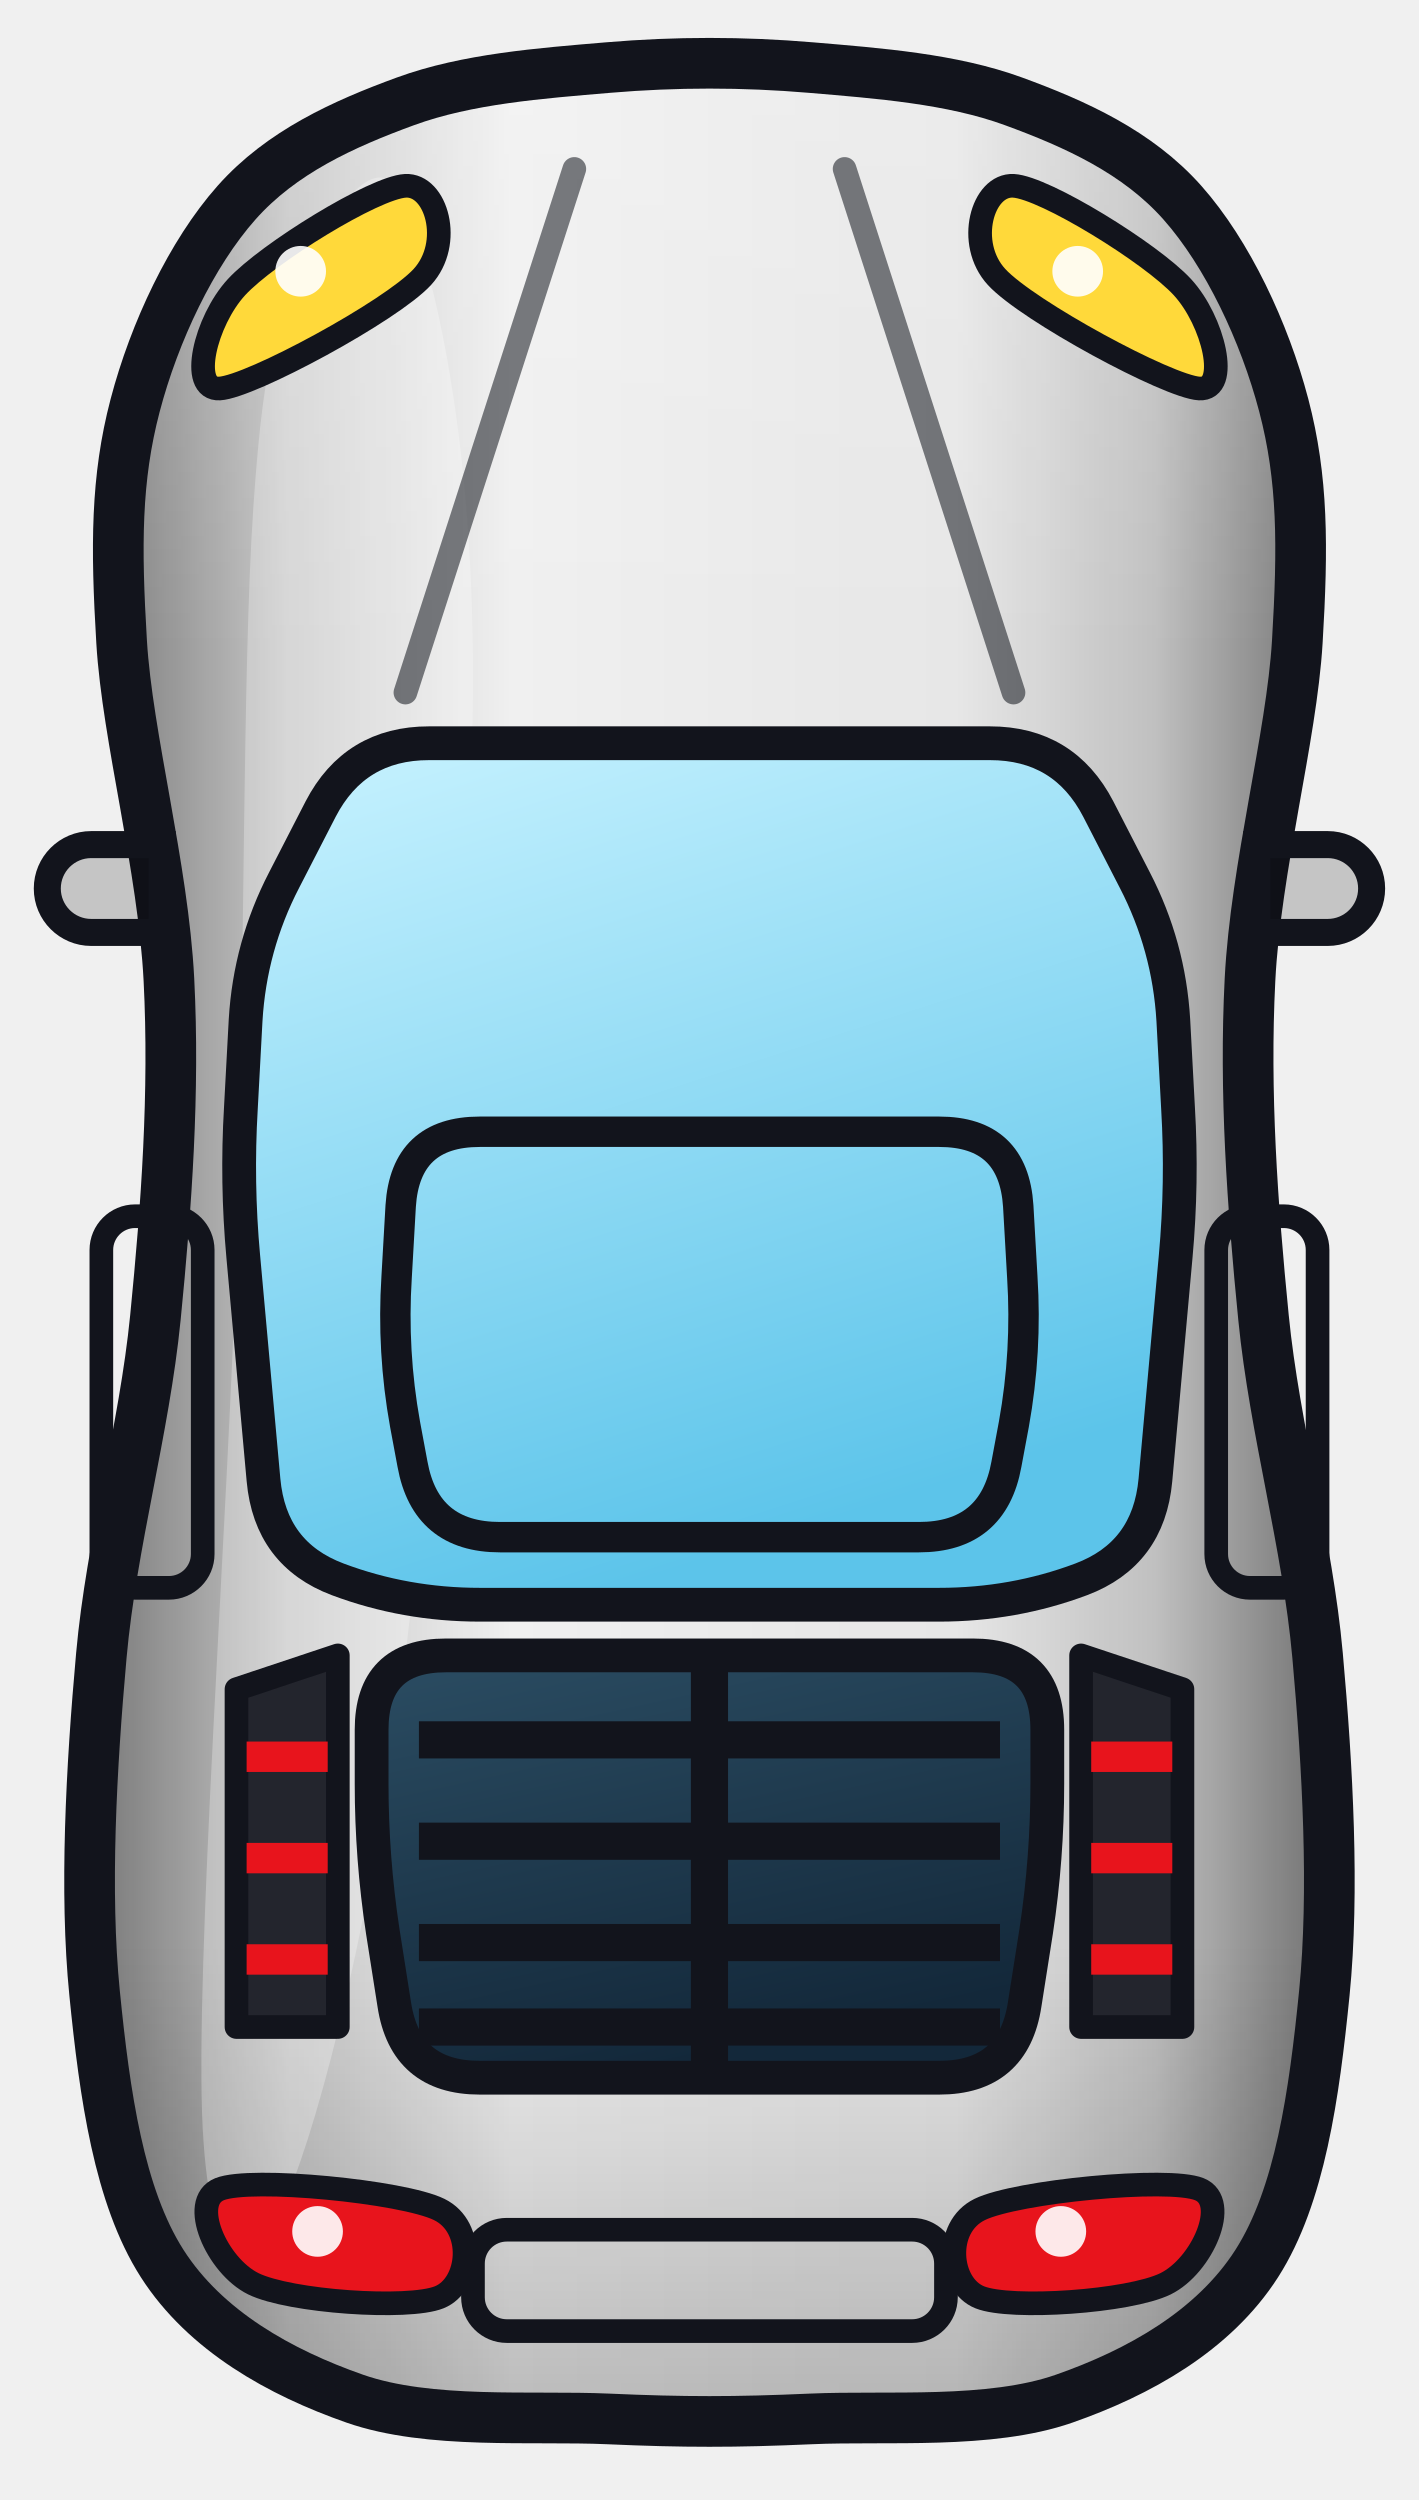
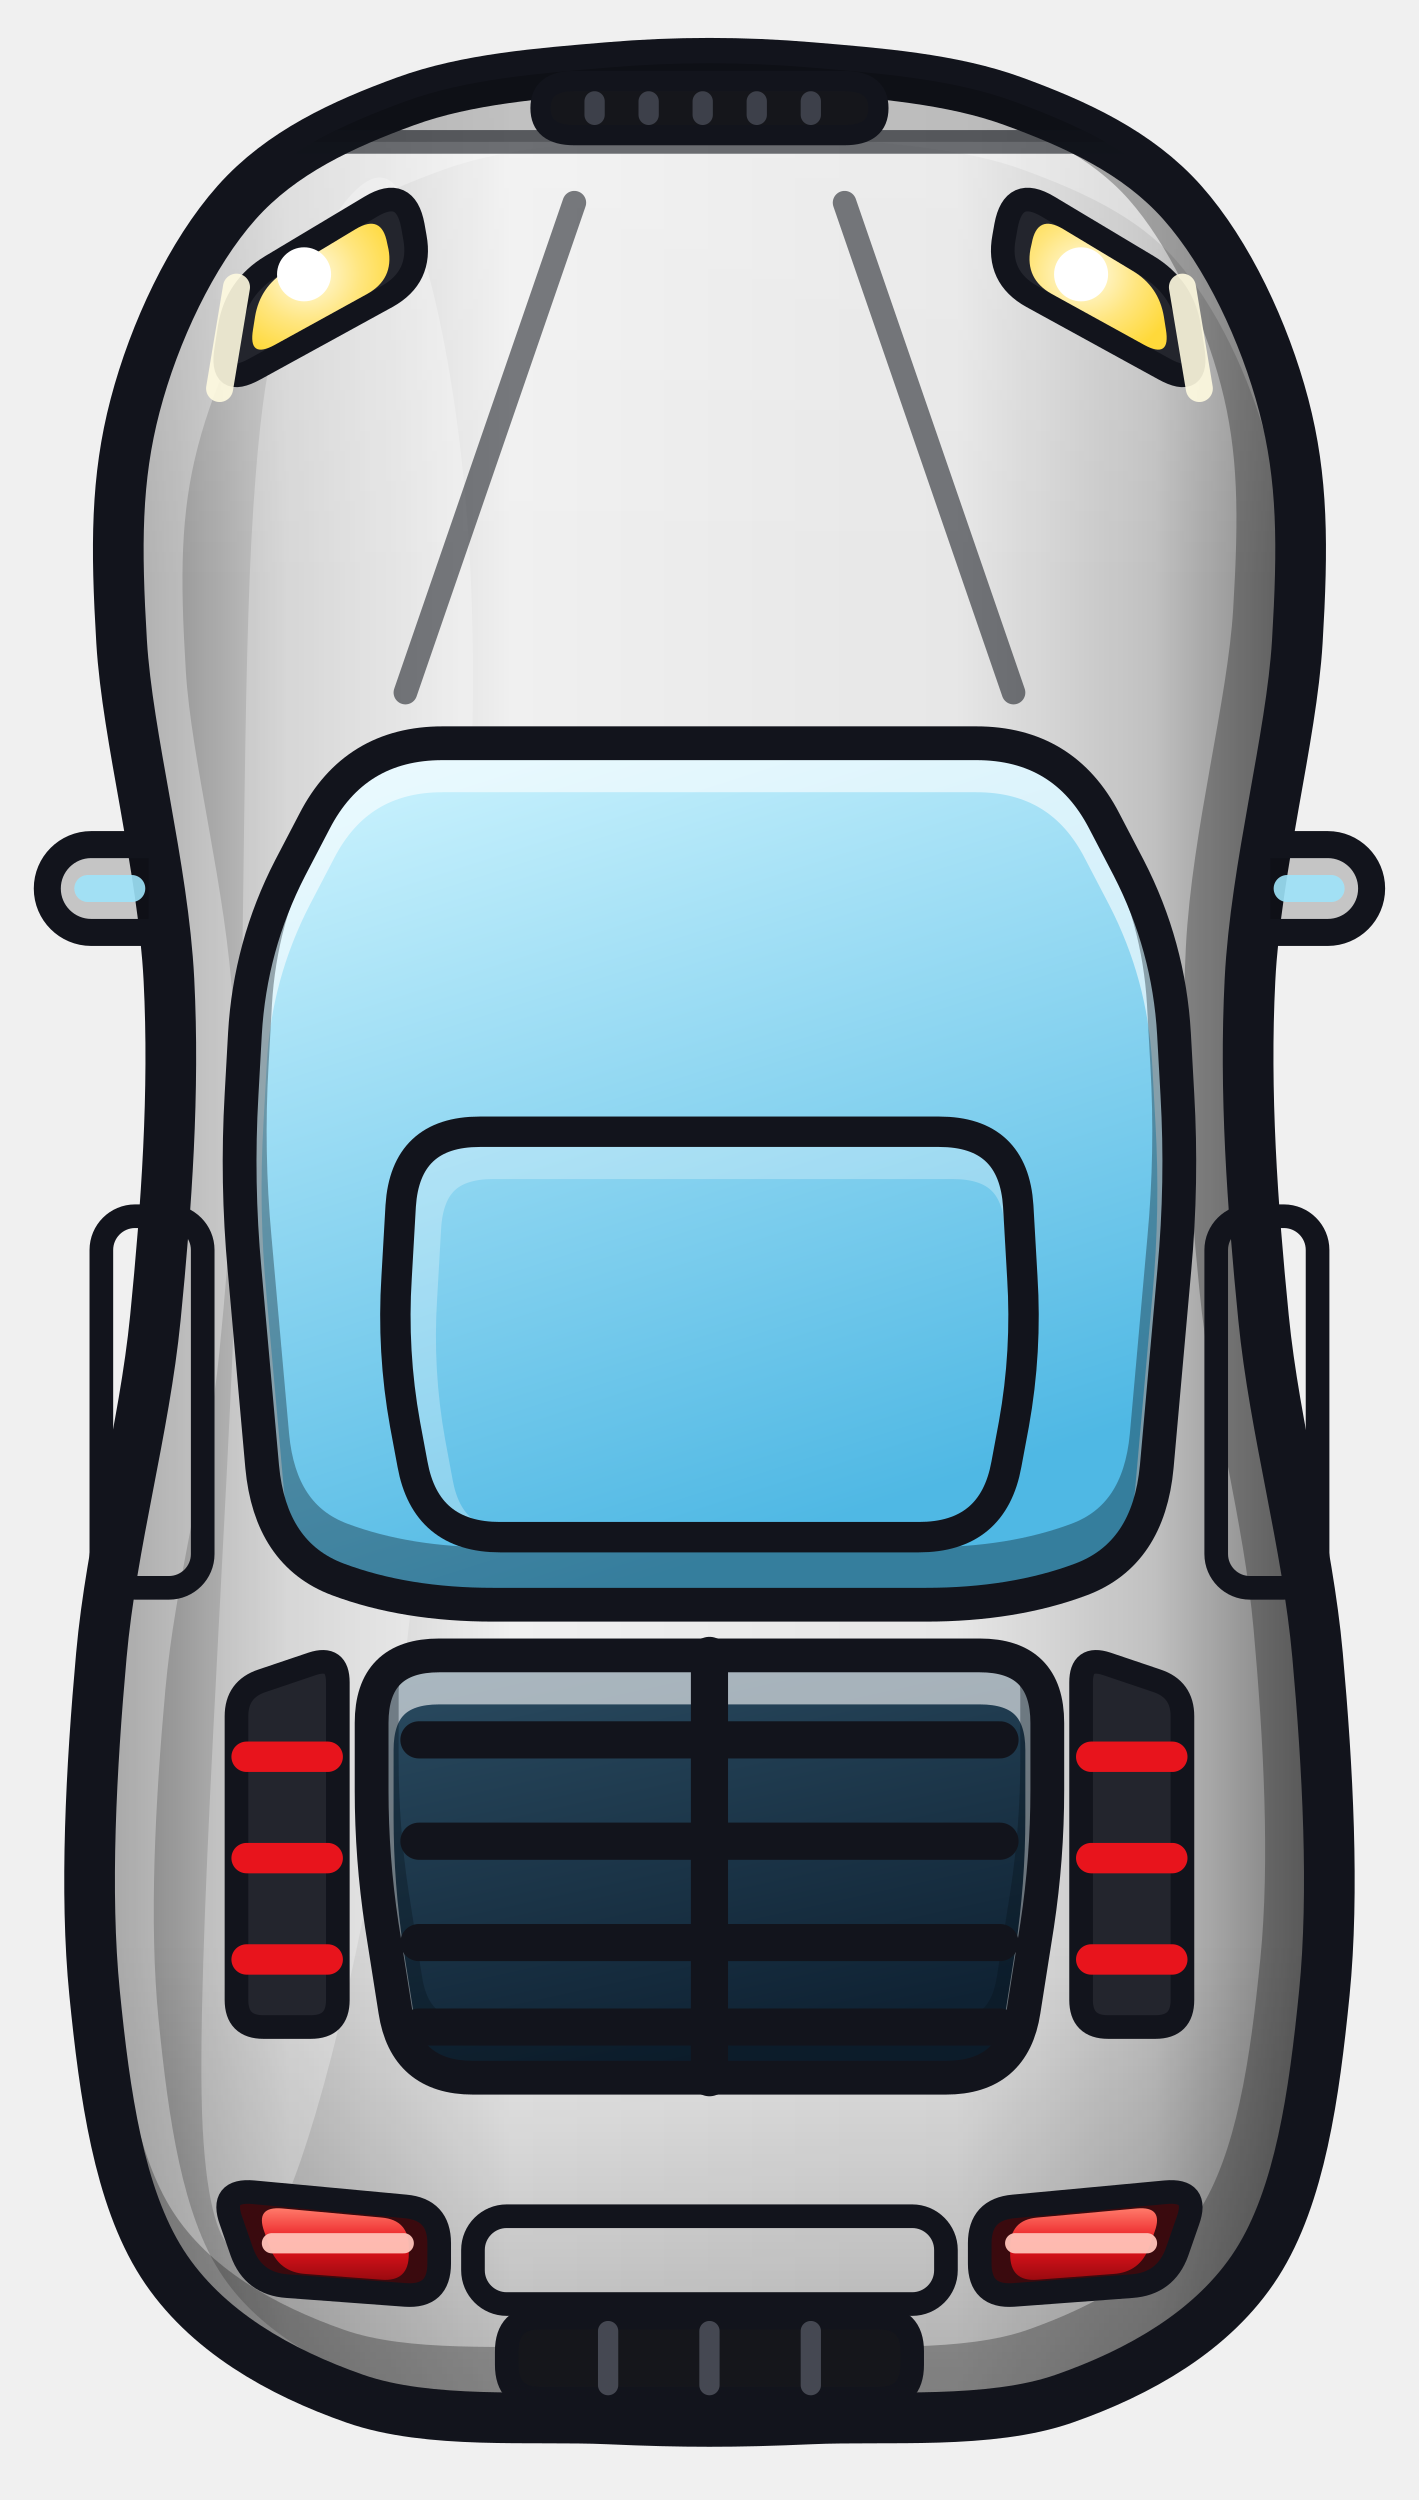
<svg xmlns="http://www.w3.org/2000/svg" width="168" height="296" viewBox="-21 -37 42 74">
  <defs>
-     <clipPath id="c1">
+     <linearGradient id="g1" x1="0" y1="0" x2="1" y2="0">
+       <stop offset="0" stop-color="#000" stop-opacity="0.45" />
+       <stop offset="0.3" stop-color="#000" stop-opacity="0" />
+       <stop offset="0.7" stop-color="#000" stop-opacity="0" />
+       <stop offset="1" stop-color="#000" stop-opacity="0.45" />
+     </linearGradient>
+     <clipPath id="c2">
      <path d="M3,-35 C5,-34.83 7.17,-34.67 9,-34 C10.83,-33.33 12.67,-32.5 14,-31 C15.33,-29.5 16.43,-27.17 17,-25 C17.57,-22.83 17.57,-20.83 17.4,-18 C17.23,-15.17 16.17,-11.33 16,-8 C15.83,-4.67 16.07,-1.33 16.4,2 C16.73,5.33 17.7,8.67 18,12 C18.3,15.33 18.5,19 18.2,22 C17.9,25 17.48,28 16.2,30 C14.92,32 12.7,33.23 10.5,34 C8.3,34.77 5.25,34.5 3,34.6 C0.75,34.7 -0.75,34.7 -3,34.6 C-5.25,34.5 -8.3,34.77 -10.5,34 C-12.7,33.23 -14.92,32 -16.2,30 C-17.48,28 -17.9,25 -18.2,22 C-18.5,19 -18.3,15.33 -18,12 C-17.7,8.67 -16.73,5.33 -16.4,2 C-16.07,-1.33 -15.83,-4.67 -16,-8 C-16.17,-11.33 -17.23,-15.17 -17.4,-18 C-17.57,-20.83 -17.57,-22.83 -17,-25 C-16.43,-27.17 -15.33,-29.5 -14,-31 C-12.67,-32.5 -10.83,-33.33 -9,-34 C-7.17,-34.67 -5,-34.83 -3,-35 C-1,-35.17 1,-35.17 3,-35 Z" />
    </clipPath>
-     <linearGradient id="g2" x1="0" y1="0" x2="1" y2="0">
+     <linearGradient id="g3" x1="0" y1="0" x2="1" y2="0">
      <stop offset="0" stop-color="#000" stop-opacity="0.5" />
      <stop offset="0.16" stop-color="#000" stop-opacity="0.17" />
      <stop offset="0.34" stop-color="#000" stop-opacity="0" />
      <stop offset="0.7" stop-color="#000" stop-opacity="0.04" />
      <stop offset="0.86" stop-color="#000" stop-opacity="0.2" />
      <stop offset="1" stop-color="#000" stop-opacity="0.53" />
    </linearGradient>
-     <linearGradient id="v3" x1="0" y1="0" x2="0" y2="1">
-       <stop offset="0" stop-color="#fff" stop-opacity="0.18" />
-       <stop offset="0.25" stop-color="#fff" stop-opacity="0" />
+     <linearGradient id="g4" x1="0" y1="0" x2="0" y2="1">
+       <stop offset="0" stop-color="#fff" stop-opacity="0.2" />
+       <stop offset="0.22" stop-color="#fff" stop-opacity="0" />
      <stop offset="0.8" stop-color="#000" stop-opacity="0" />
-       <stop offset="1" stop-color="#000" stop-opacity="0.22" />
+       <stop offset="1" stop-color="#000" stop-opacity="0.25" />
    </linearGradient>
-     <linearGradient id="w4" x1="0" y1="0" x2="0.35" y2="1">
-       <stop offset="0" stop-color="#c9f3ff" />
-       <stop offset="1" stop-color="#5cc4ea" />
+     <radialGradient id="g5" cx="0.4" cy="0.4" r="0.7">
+       <stop offset="0" stop-color="#fffbe8" stop-opacity="1" />
+       <stop offset="0.55" stop-color="#ffe680" stop-opacity="1" />
+       <stop offset="1" stop-color="#ffd93a" stop-opacity="1" />
+     </radialGradient>
+     <radialGradient id="g6" cx="0.4" cy="0.4" r="0.7">
+       <stop offset="0" stop-color="#fffbe8" stop-opacity="1" />
+       <stop offset="0.55" stop-color="#ffe680" stop-opacity="1" />
+       <stop offset="1" stop-color="#ffd93a" stop-opacity="1" />
+     </radialGradient>
+     <linearGradient id="g7" x1="0" y1="0" x2="0.35" y2="1">
+       <stop offset="0" stop-color="#d2f6ff" stop-opacity="1" />
+       <stop offset="1" stop-color="#4fb8e4" stop-opacity="1" />
    </linearGradient>
-     <clipPath id="c5">
-       <path d="M8.3,-15 Q10.5,-15 11.51,-13.05 L12.59,-10.95 Q13.6,-9 13.73,-6.8 L13.87,-4.2 Q14,-2 13.8,0.19 L13.2,6.81 Q13,9 11,9.75 L11,9.75 Q9,10.5 6.8,10.5 L-6.8,10.5 Q-9,10.5 -11,9.75 L-11,9.75 Q-13,9 -13.2,6.81 L-13.8,0.19 Q-14,-2 -13.87,-4.2 L-13.73,-6.8 Q-13.6,-9 -12.59,-10.95 L-11.51,-13.05 Q-10.5,-15 -8.3,-15 Z" />
+     <clipPath id="c8">
+       <path d="M7.9,-15 Q10.5,-15 11.69,-12.69 L12.41,-11.31 Q13.6,-9 13.75,-6.4 L13.85,-4.6 Q14,-2 13.76,0.59 L13.24,6.41 Q13,9 11,9.75 L11,9.75 Q9,10.5 6.4,10.5 L-6.4,10.5 Q-9,10.5 -11,9.75 L-11,9.75 Q-13,9 -13.24,6.41 L-13.76,0.59 Q-14,-2 -13.85,-4.6 L-13.75,-6.4 Q-13.6,-9 -12.41,-11.31 L-11.69,-12.69 Q-10.5,-15 -7.9,-15 Z" />
    </clipPath>
-     <linearGradient id="w6" x1="0" y1="0" x2="0.35" y2="1">
-       <stop offset="0" stop-color="#2b4d63" />
-       <stop offset="1" stop-color="#13283a" />
+     <clipPath id="c9">
+       <path d="M6.8,-3.5 Q9,-3.5 9.14,-1.3 L9.26,0.8 Q9.4,3 9.01,5.16 L8.79,6.34 Q8.4,8.5 6.2,8.5 L-6.2,8.5 Q-8.4,8.5 -8.79,6.34 L-9.01,5.16 Q-9.4,3 -9.26,0.8 L-9.14,-1.3 Q-9,-3.5 -6.8,-3.5 Z" />
+     </clipPath>
+     <linearGradient id="g10" x1="0" y1="0" x2="0.35" y2="1">
+       <stop offset="0" stop-color="#2b4d63" stop-opacity="1" />
+       <stop offset="1" stop-color="#0f2233" stop-opacity="1" />
    </linearGradient>
-     <clipPath id="c7">
-       <path d="M7.8,12 Q10,12 10,14.2 L10,15.8 Q10,18 9.67,20.17 L9.33,22.33 Q9,24.5 6.8,24.5 L-6.8,24.5 Q-9,24.5 -9.33,22.33 L-9.67,20.17 Q-10,18 -10,15.8 L-10,14.2 Q-10,12 -7.8,12 Z" />
+     <clipPath id="c11">
+       <path d="M8,12 Q10,12 10,14 L10,16 Q10,18 9.7,19.98 L9.3,22.52 Q9,24.5 7,24.5 L-7,24.5 Q-9,24.5 -9.3,22.52 L-9.7,19.98 Q-10,18 -10,16 L-10,14 Q-10,12 -8,12 Z" />
    </clipPath>
+     <linearGradient id="g12" x1="0" y1="0" x2="0" y2="1">
+       <stop offset="0" stop-color="#ff7a6a" stop-opacity="1" />
+       <stop offset="0.5" stop-color="#e8141c" stop-opacity="1" />
+       <stop offset="1" stop-color="#9a0a10" stop-opacity="1" />
+     </linearGradient>
+     <linearGradient id="g13" x1="0" y1="0" x2="0" y2="1">
+       <stop offset="0" stop-color="#ff7a6a" stop-opacity="1" />
+       <stop offset="0.5" stop-color="#e8141c" stop-opacity="1" />
+       <stop offset="1" stop-color="#9a0a10" stop-opacity="1" />
+     </linearGradient>
  </defs>
-   <g clip-path="url(#c1)">
-     <path d="M3,-35 C5,-34.83 7.17,-34.67 9,-34 C10.83,-33.33 12.67,-32.5 14,-31 C15.33,-29.5 16.43,-27.17 17,-25 C17.57,-22.83 17.57,-20.83 17.4,-18 C17.23,-15.17 16.17,-11.33 16,-8 C15.83,-4.67 16.07,-1.33 16.4,2 C16.73,5.33 17.7,8.67 18,12 C18.3,15.33 18.5,19 18.2,22 C17.9,25 17.48,28 16.2,30 C14.92,32 12.7,33.23 10.5,34 C8.3,34.77 5.25,34.5 3,34.6 C0.75,34.7 -0.75,34.7 -3,34.6 C-5.25,34.5 -8.3,34.77 -10.5,34 C-12.7,33.23 -14.92,32 -16.2,30 C-17.48,28 -17.9,25 -18.2,22 C-18.5,19 -18.3,15.33 -18,12 C-17.7,8.67 -16.73,5.33 -16.4,2 C-16.07,-1.33 -15.83,-4.67 -16,-8 C-16.17,-11.33 -17.23,-15.17 -17.4,-18 C-17.57,-20.83 -17.57,-22.83 -17,-25 C-16.43,-27.17 -15.33,-29.5 -14,-31 C-12.67,-32.5 -10.83,-33.33 -9,-34 C-7.17,-34.67 -5,-34.83 -3,-35 C-1,-35.17 1,-35.17 3,-35 Z" fill="url(#g2)" />
-     <path d="M3,-35 C5,-34.83 7.17,-34.67 9,-34 C10.83,-33.33 12.67,-32.5 14,-31 C15.33,-29.5 16.43,-27.17 17,-25 C17.57,-22.83 17.57,-20.83 17.4,-18 C17.23,-15.17 16.17,-11.33 16,-8 C15.83,-4.67 16.07,-1.33 16.4,2 C16.73,5.33 17.7,8.67 18,12 C18.3,15.33 18.5,19 18.2,22 C17.9,25 17.48,28 16.2,30 C14.92,32 12.7,33.23 10.5,34 C8.3,34.77 5.25,34.5 3,34.6 C0.75,34.7 -0.75,34.7 -3,34.6 C-5.25,34.5 -8.3,34.77 -10.5,34 C-12.7,33.23 -14.92,32 -16.2,30 C-17.48,28 -17.9,25 -18.2,22 C-18.5,19 -18.3,15.33 -18,12 C-17.7,8.67 -16.73,5.33 -16.4,2 C-16.07,-1.33 -15.83,-4.67 -16,-8 C-16.17,-11.33 -17.23,-15.17 -17.4,-18 C-17.57,-20.83 -17.57,-22.83 -17,-25 C-16.43,-27.17 -15.33,-29.5 -14,-31 C-12.67,-32.5 -10.83,-33.33 -9,-34 C-7.17,-34.67 -5,-34.83 -3,-35 C-1,-35.17 1,-35.17 3,-35 Z" fill="url(#v3)" />
+   <g clip-path="url(#c2)">
+     <path d="M3,-35 C5,-34.83 7.17,-34.67 9,-34 C10.83,-33.33 12.67,-32.5 14,-31 C15.33,-29.5 16.43,-27.17 17,-25 C17.57,-22.83 17.57,-20.83 17.4,-18 C17.23,-15.17 16.17,-11.33 16,-8 C15.83,-4.67 16.07,-1.33 16.4,2 C16.73,5.33 17.7,8.67 18,12 C18.3,15.33 18.5,19 18.2,22 C17.9,25 17.48,28 16.2,30 C14.92,32 12.7,33.23 10.5,34 C8.3,34.77 5.25,34.5 3,34.6 C0.75,34.7 -0.75,34.7 -3,34.6 C-5.25,34.5 -8.3,34.77 -10.5,34 C-12.7,33.23 -14.92,32 -16.2,30 C-17.48,28 -17.9,25 -18.2,22 C-18.5,19 -18.3,15.33 -18,12 C-17.7,8.67 -16.73,5.33 -16.4,2 C-16.07,-1.33 -15.83,-4.67 -16,-8 C-16.17,-11.33 -17.23,-15.17 -17.4,-18 C-17.57,-20.83 -17.57,-22.83 -17,-25 C-16.43,-27.17 -15.33,-29.5 -14,-31 C-12.67,-32.5 -10.83,-33.33 -9,-34 C-7.17,-34.67 -5,-34.83 -3,-35 C-1,-35.17 1,-35.17 3,-35 Z" fill="url(#g3)" />
+     <path d="M3,-35 C5,-34.83 7.17,-34.67 9,-34 C10.83,-33.33 12.67,-32.5 14,-31 C15.33,-29.5 16.43,-27.17 17,-25 C17.57,-22.83 17.57,-20.83 17.4,-18 C17.23,-15.17 16.17,-11.33 16,-8 C15.83,-4.67 16.07,-1.33 16.4,2 C16.73,5.33 17.7,8.67 18,12 C18.3,15.33 18.5,19 18.2,22 C17.9,25 17.48,28 16.2,30 C14.92,32 12.7,33.23 10.5,34 C8.3,34.77 5.25,34.5 3,34.6 C0.75,34.7 -0.75,34.7 -3,34.6 C-5.25,34.5 -8.3,34.77 -10.5,34 C-12.7,33.23 -14.92,32 -16.2,30 C-17.48,28 -17.9,25 -18.2,22 C-18.5,19 -18.3,15.33 -18,12 C-17.7,8.67 -16.73,5.33 -16.4,2 C-16.07,-1.33 -15.83,-4.67 -16,-8 C-16.17,-11.33 -17.23,-15.17 -17.4,-18 C-17.57,-20.83 -17.57,-22.83 -17,-25 C-16.43,-27.17 -15.33,-29.5 -14,-31 C-12.67,-32.5 -10.83,-33.33 -9,-34 C-7.17,-34.67 -5,-34.83 -3,-35 C-1,-35.17 1,-35.17 3,-35 Z" fill="url(#g4)" />
+     <path d="M3,-35 C5,-34.83 7.17,-34.67 9,-34 C10.83,-33.33 12.67,-32.5 14,-31 C15.33,-29.5 16.43,-27.17 17,-25 C17.57,-22.83 17.57,-20.83 17.4,-18 C17.23,-15.17 16.17,-11.33 16,-8 C15.83,-4.67 16.07,-1.33 16.4,2 C16.73,5.33 17.7,8.67 18,12 C18.3,15.33 18.5,19 18.2,22 C17.9,25 17.48,28 16.2,30 C14.92,32 12.7,33.23 10.5,34 C8.3,34.77 5.25,34.5 3,34.6 C0.75,34.7 -0.75,34.7 -3,34.6 C-5.25,34.5 -8.3,34.77 -10.5,34 C-12.7,33.23 -14.92,32 -16.2,30 C-17.48,28 -17.9,25 -18.2,22 C-18.5,19 -18.3,15.33 -18,12 C-17.7,8.67 -16.73,5.33 -16.4,2 C-16.07,-1.33 -15.83,-4.67 -16,-8 C-16.17,-11.33 -17.23,-15.17 -17.4,-18 C-17.57,-20.83 -17.57,-22.83 -17,-25 C-16.43,-27.17 -15.33,-29.5 -14,-31 C-12.67,-32.5 -10.83,-33.33 -9,-34 C-7.17,-34.67 -5,-34.83 -3,-35 C-1,-35.17 1,-35.17 3,-35 Z" fill="none" stroke="#fff" stroke-opacity="0.32" stroke-width="2.4" transform="translate(0.7,0.9)" />
+     <path d="M3,-35 C5,-34.83 7.17,-34.67 9,-34 C10.83,-33.33 12.67,-32.5 14,-31 C15.33,-29.5 16.43,-27.17 17,-25 C17.57,-22.83 17.57,-20.83 17.4,-18 C17.23,-15.17 16.17,-11.33 16,-8 C15.83,-4.67 16.07,-1.33 16.4,2 C16.73,5.33 17.7,8.67 18,12 C18.3,15.33 18.5,19 18.2,22 C17.9,25 17.48,28 16.2,30 C14.92,32 12.7,33.23 10.5,34 C8.3,34.77 5.25,34.5 3,34.6 C0.75,34.7 -0.75,34.7 -3,34.6 C-5.25,34.5 -8.3,34.77 -10.5,34 C-12.7,33.23 -14.92,32 -16.2,30 C-17.48,28 -17.9,25 -18.2,22 C-18.5,19 -18.3,15.33 -18,12 C-17.7,8.67 -16.73,5.33 -16.4,2 C-16.07,-1.33 -15.83,-4.67 -16,-8 C-16.17,-11.33 -17.23,-15.17 -17.4,-18 C-17.57,-20.83 -17.57,-22.83 -17,-25 C-16.43,-27.17 -15.33,-29.5 -14,-31 C-12.67,-32.5 -10.83,-33.33 -9,-34 C-7.17,-34.67 -5,-34.83 -3,-35 C-1,-35.17 1,-35.17 3,-35 Z" fill="none" stroke="#000" stroke-opacity="0.28" stroke-width="2.4" transform="translate(-0.7,-0.9)" />
  </g>
-   <path d="M3,-35 C5,-34.83 7.17,-34.67 9,-34 C10.83,-33.33 12.67,-32.5 14,-31 C15.33,-29.5 16.43,-27.17 17,-25 C17.57,-22.83 17.57,-20.83 17.4,-18 C17.23,-15.17 16.17,-11.33 16,-8 C15.83,-4.67 16.07,-1.33 16.4,2 C16.73,5.33 17.7,8.67 18,12 C18.3,15.33 18.5,19 18.2,22 C17.9,25 17.48,28 16.2,30 C14.92,32 12.7,33.23 10.5,34 C8.3,34.77 5.25,34.5 3,34.6 C0.75,34.7 -0.75,34.7 -3,34.6 C-5.25,34.5 -8.3,34.77 -10.5,34 C-12.7,33.23 -14.92,32 -16.2,30 C-17.48,28 -17.9,25 -18.2,22 C-18.5,19 -18.3,15.33 -18,12 C-17.7,8.67 -16.73,5.33 -16.4,2 C-16.07,-1.33 -15.83,-4.67 -16,-8 C-16.17,-11.33 -17.23,-15.17 -17.4,-18 C-17.57,-20.83 -17.57,-22.83 -17,-25 C-16.43,-27.17 -15.33,-29.5 -14,-31 C-12.67,-32.5 -10.83,-33.33 -9,-34 C-7.17,-34.67 -5,-34.83 -3,-35 C-1,-35.17 1,-35.17 3,-35 Z" fill="none" stroke="#12141c" stroke-width="1.5" stroke-linejoin="round" />
-   <g clip-path="url(#c1)">
+   <path d="M3,-35 C5,-34.83 7.17,-34.67 9,-34 C10.83,-33.33 12.67,-32.5 14,-31 C15.33,-29.5 16.43,-27.17 17,-25 C17.57,-22.83 17.57,-20.83 17.4,-18 C17.23,-15.17 16.17,-11.33 16,-8 C15.83,-4.67 16.07,-1.33 16.4,2 C16.73,5.33 17.7,8.67 18,12 C18.3,15.33 18.5,19 18.2,22 C17.9,25 17.48,28 16.2,30 C14.92,32 12.7,33.23 10.5,34 C8.3,34.77 5.25,34.5 3,34.6 C0.75,34.7 -0.75,34.7 -3,34.6 C-5.25,34.5 -8.3,34.77 -10.5,34 C-12.7,33.23 -14.92,32 -16.2,30 C-17.48,28 -17.9,25 -18.2,22 C-18.5,19 -18.3,15.33 -18,12 C-17.7,8.67 -16.73,5.33 -16.4,2 C-16.07,-1.33 -15.83,-4.67 -16,-8 C-16.17,-11.33 -17.23,-15.17 -17.4,-18 C-17.57,-20.83 -17.57,-22.83 -17,-25 C-16.43,-27.17 -15.33,-29.5 -14,-31 C-12.67,-32.5 -10.83,-33.33 -9,-34 C-7.17,-34.67 -5,-34.83 -3,-35 C-1,-35.17 1,-35.17 3,-35 Z" fill="none" stroke="#12141c" stroke-width="1.5" stroke-linejoin="round" stroke-linecap="round" />
+   <g clip-path="url(#c2)">
+     <rect x="-30" y="-36" width="60" height="3.2" fill="#000" fill-opacity="0.22" />
+     <path d="M-30,-32.8 L30,-32.8" stroke="#12141c" stroke-opacity="0.6" stroke-width="0.7" stroke-linecap="round" />
+   </g>
+   <path d="M-5,-33.8 Q-5,-34.6 -4,-34.6 L4,-34.6 Q5,-34.6 5,-33.8 L5,-33.8 Q5,-33 4,-33 L-4,-33 Q-5,-33 -5,-33.8 Z" fill="#15161b" stroke="#12141c" stroke-width="0.6" stroke-linejoin="round" stroke-linecap="round" />
+   <path d="M-3.4,-34 L-3.4,-33.6" stroke="#3d404a" stroke-opacity="1" stroke-width="0.6" stroke-linecap="round" />
+   <path d="M-1.8,-34 L-1.8,-33.6" stroke="#3d404a" stroke-opacity="1" stroke-width="0.6" stroke-linecap="round" />
+   <path d="M-0.2,-34 L-0.2,-33.6" stroke="#3d404a" stroke-opacity="1" stroke-width="0.6" stroke-linecap="round" />
+   <path d="M1.4,-34 L1.4,-33.6" stroke="#3d404a" stroke-opacity="1" stroke-width="0.6" stroke-linecap="round" />
+   <path d="M3,-34 L3,-33.6" stroke="#3d404a" stroke-opacity="1" stroke-width="0.6" stroke-linecap="round" />
+   <g clip-path="url(#c2)">
    <path d="M-12,-29 C-11.25,-30.5 -9.83,-33 -9,-31 C-8.17,-29 -7,-24.17 -7,-17 C-7,-9.83 -8.08,4.5 -9,12 C-9.92,19.5 -11.5,25.67 -12.5,28 C-13.5,30.33 -14.75,30.67 -15,26 C-15.25,21.33 -14.25,8 -14,0 C-13.75,-8 -13.83,-17.17 -13.5,-22 C-13.17,-26.83 -12.75,-27.5 -12,-29 Z" fill="#fff" fill-opacity="0.28" />
  </g>
-   <path d="M4,-32 L9,-16.5" fill="none" stroke="#12141c" stroke-opacity="0.55" stroke-width="0.7" stroke-linecap="round" />
-   <path d="M-4,-32 L-9,-16.5" fill="none" stroke="#12141c" stroke-opacity="0.55" stroke-width="0.7" stroke-linecap="round" />
-   <path d="M9,-31.5 C9.92,-31.45 13.08,-29.5 14,-28.5 C14.92,-27.5 15.42,-25.45 14.5,-25.5 C13.58,-25.55 9.42,-27.8 8.5,-28.8 C7.58,-29.8 8.08,-31.55 9,-31.5 Z" fill="#ffd93a" stroke="#12141c" stroke-width="0.7" stroke-linejoin="round" />
-   <circle cx="10.9" cy="-28.97" r="0.75" fill="#fff" fill-opacity="0.9" />
-   <path d="M-9,-31.5 C-9.92,-31.45 -13.08,-29.5 -14,-28.5 C-14.92,-27.5 -15.42,-25.45 -14.5,-25.5 C-13.58,-25.55 -9.42,-27.8 -8.5,-28.8 C-7.58,-29.8 -8.08,-31.55 -9,-31.5 Z" fill="#ffd93a" stroke="#12141c" stroke-width="0.7" stroke-linejoin="round" />
-   <circle cx="-12.1" cy="-28.97" r="0.75" fill="#fff" fill-opacity="0.9" />
+   <path d="M4,-31 L9,-16.5" fill="none" stroke="#12141c" stroke-width="0.7" stroke-linejoin="round" stroke-linecap="round" stroke-opacity="0.55" />
+   <path d="M-4,-31 L-9,-16.5" fill="none" stroke="#12141c" stroke-width="0.7" stroke-linejoin="round" stroke-linecap="round" stroke-opacity="0.55" />
+   <path d="M8.78,-30.32 Q9,-31.5 10.03,-30.88 L12.97,-29.12 Q14,-28.5 14.2,-27.32 L14.3,-26.68 Q14.5,-25.5 13.45,-26.08 L9.55,-28.22 Q8.5,-28.8 8.72,-29.98 Z" fill="#23252d" stroke="#12141c" stroke-width="0.7" stroke-linejoin="round" stroke-linecap="round" />
+   <path d="M9.54,-29.8 Q9.7,-30.68 10.47,-30.22 L12.53,-28.98 Q13.3,-28.52 13.45,-27.63 L13.51,-27.25 Q13.66,-26.36 12.87,-26.79 L10.13,-28.3 Q9.34,-28.74 9.5,-29.62 Z" fill="url(#g5)" />
+   <circle cx="11" cy="-28.88" r="0.8" fill="#fff" />
+   <path d="M14,-28.5 L14.5,-25.5" stroke="#fffbe0" stroke-opacity="0.9" stroke-width="0.8" stroke-linecap="round" />
+   <path d="M-8.78,-30.32 Q-9,-31.5 -10.03,-30.88 L-12.97,-29.12 Q-14,-28.5 -14.2,-27.32 L-14.3,-26.68 Q-14.5,-25.5 -13.45,-26.08 L-9.55,-28.22 Q-8.5,-28.8 -8.72,-29.98 Z" fill="#23252d" stroke="#12141c" stroke-width="0.7" stroke-linejoin="round" stroke-linecap="round" />
+   <path d="M-9.54,-29.8 Q-9.7,-30.68 -10.47,-30.22 L-12.53,-28.98 Q-13.3,-28.52 -13.45,-27.63 L-13.51,-27.25 Q-13.66,-26.36 -12.87,-26.79 L-10.13,-28.3 Q-9.34,-28.74 -9.5,-29.62 Z" fill="url(#g6)" />
+   <circle cx="-12" cy="-28.88" r="0.8" fill="#fff" />
+   <path d="M-14,-28.5 L-14.5,-25.5" stroke="#fffbe0" stroke-opacity="0.9" stroke-width="0.8" stroke-linecap="round" />
  <path d="M16.2,-12 h2.1 a1.3,1.3 0 0 1 0,2.6 h-2.1 Z" fill="#000" fill-opacity="0.18" />
-   <path d="M16.2,-12 h2.1 a1.3,1.3 0 0 1 0,2.6 h-2.1 Z" fill="none" stroke="#12141c" stroke-width="0.8" />
+   <path d="M16.2,-12 h2.1 a1.3,1.3 0 0 1 0,2.6 h-2.1 Z" fill="none" stroke="#12141c" stroke-width="0.8" stroke-linejoin="round" stroke-linecap="round" />
+   <path d="M17.1,-10.7 L18.4,-10.7" stroke="#9fe3fa" stroke-opacity="0.9" stroke-width="0.8" stroke-linecap="round" />
  <path d="M-16.2,-12 h-2.1 a1.3,1.3 0 0 0 0,2.6 h2.1 Z" fill="#000" fill-opacity="0.18" />
-   <path d="M-16.2,-12 h-2.1 a1.3,1.3 0 0 0 0,2.6 h2.1 Z" fill="none" stroke="#12141c" stroke-width="0.8" />
-   <path d="M8.3,-15 Q10.5,-15 11.51,-13.05 L12.59,-10.95 Q13.6,-9 13.73,-6.8 L13.87,-4.2 Q14,-2 13.8,0.19 L13.2,6.81 Q13,9 11,9.75 L11,9.75 Q9,10.5 6.8,10.5 L-6.8,10.5 Q-9,10.5 -11,9.75 L-11,9.75 Q-13,9 -13.2,6.81 L-13.8,0.19 Q-14,-2 -13.87,-4.2 L-13.73,-6.8 Q-13.6,-9 -12.59,-10.95 L-11.51,-13.05 Q-10.5,-15 -8.3,-15 Z" fill="url(#w4)" />
-   <g clip-path="url(#c5)" fill="#fff">
-     <path d="M-40,40 L-30,40 L10,-60 L0,-60 Z" fill-opacity="0.55" transform="translate(-3,0)" />
-     <path d="M-40,40 L-37,40 L3,-60 L0,-60 Z" fill-opacity="0.5" transform="translate(2,0)" />
+   <path d="M-16.2,-12 h-2.1 a1.3,1.3 0 0 0 0,2.6 h2.1 Z" fill="none" stroke="#12141c" stroke-width="0.8" stroke-linejoin="round" stroke-linecap="round" />
+   <path d="M-17.1,-10.7 L-18.4,-10.7" stroke="#9fe3fa" stroke-opacity="0.9" stroke-width="0.8" stroke-linecap="round" />
+   <path d="M7.9,-15 Q10.5,-15 11.69,-12.69 L12.41,-11.31 Q13.6,-9 13.75,-6.4 L13.85,-4.6 Q14,-2 13.76,0.59 L13.24,6.41 Q13,9 11,9.75 L11,9.75 Q9,10.5 6.4,10.5 L-6.4,10.5 Q-9,10.5 -11,9.75 L-11,9.75 Q-13,9 -13.24,6.41 L-13.76,0.59 Q-14,-2 -13.85,-4.6 L-13.75,-6.4 Q-13.6,-9 -12.41,-11.31 L-11.69,-12.69 Q-10.5,-15 -7.9,-15 Z" fill="url(#g7)" />
+   <g clip-path="url(#c8)">
+     <path d="M-40,40 L-30,40 L10,-60 L0,-60 Z" fill="#fff" fill-opacity="0.5" transform="translate(-3,0)" />
+     <path d="M-40,40 L-37.5,40 L2.5,-60 L0,-60 Z" fill="#fff" fill-opacity="0.45" transform="translate(2,0)" />
+     <path d="M7.9,-15 Q10.5,-15 11.69,-12.69 L12.41,-11.31 Q13.6,-9 13.75,-6.4 L13.85,-4.6 Q14,-2 13.76,0.59 L13.24,6.41 Q13,9 11,9.75 L11,9.75 Q9,10.5 6.4,10.5 L-6.4,10.5 Q-9,10.5 -11,9.75 L-11,9.75 Q-13,9 -13.24,6.41 L-13.76,0.59 Q-14,-2 -13.85,-4.6 L-13.75,-6.4 Q-13.6,-9 -12.41,-11.31 L-11.69,-12.69 Q-10.5,-15 -7.9,-15 Z" fill="none" stroke="#fff" stroke-opacity="0.6" stroke-width="1.3" transform="translate(0,0.8)" />
+     <path d="M7.9,-15 Q10.5,-15 11.69,-12.69 L12.41,-11.31 Q13.6,-9 13.75,-6.4 L13.85,-4.6 Q14,-2 13.76,0.59 L13.24,6.41 Q13,9 11,9.75 L11,9.75 Q9,10.5 6.4,10.5 L-6.4,10.5 Q-9,10.5 -11,9.75 L-11,9.75 Q-13,9 -13.24,6.41 L-13.76,0.59 Q-14,-2 -13.85,-4.6 L-13.75,-6.4 Q-13.6,-9 -12.41,-11.31 L-11.69,-12.69 Q-10.5,-15 -7.9,-15 Z" fill="none" stroke="#06121c" stroke-opacity="0.35" stroke-width="1.6" transform="translate(0,-0.9)" />
  </g>
-   <path d="M8.3,-15 Q10.5,-15 11.51,-13.05 L12.59,-10.95 Q13.6,-9 13.73,-6.8 L13.87,-4.2 Q14,-2 13.8,0.19 L13.2,6.81 Q13,9 11,9.75 L11,9.75 Q9,10.5 6.8,10.5 L-6.8,10.5 Q-9,10.5 -11,9.75 L-11,9.75 Q-13,9 -13.2,6.81 L-13.8,0.19 Q-14,-2 -13.87,-4.2 L-13.73,-6.8 Q-13.6,-9 -12.59,-10.95 L-11.51,-13.05 Q-10.5,-15 -8.3,-15 Z" fill="none" stroke="#12141c" stroke-width="1" stroke-linejoin="round" />
-   <path d="M6.8,-3.5 Q9,-3.5 9.14,-1.3 L9.26,0.8 Q9.4,3 9.01,5.16 L8.79,6.34 Q8.4,8.5 6.2,8.5 L-6.2,8.5 Q-8.4,8.5 -8.79,6.34 L-9.01,5.16 Q-9.4,3 -9.26,0.8 L-9.14,-1.3 Q-9,-3.5 -6.8,-3.5 Z" fill="none" stroke="#12141c" stroke-width="0.9" stroke-linejoin="round" />
+   <path d="M7.9,-15 Q10.5,-15 11.69,-12.69 L12.41,-11.31 Q13.6,-9 13.75,-6.4 L13.85,-4.6 Q14,-2 13.76,0.59 L13.24,6.41 Q13,9 11,9.75 L11,9.75 Q9,10.5 6.4,10.5 L-6.4,10.5 Q-9,10.5 -11,9.75 L-11,9.75 Q-13,9 -13.24,6.41 L-13.76,0.59 Q-14,-2 -13.85,-4.6 L-13.75,-6.4 Q-13.6,-9 -12.41,-11.31 L-11.69,-12.69 Q-10.5,-15 -7.9,-15 Z" fill="none" stroke="#12141c" stroke-width="1" stroke-linejoin="round" stroke-linecap="round" />
+   <g clip-path="url(#c9)">
+     <path d="M6.8,-3.5 Q9,-3.5 9.14,-1.3 L9.26,0.8 Q9.4,3 9.01,5.16 L8.79,6.34 Q8.4,8.5 6.2,8.5 L-6.2,8.5 Q-8.4,8.5 -8.79,6.34 L-9.01,5.16 Q-9.4,3 -9.26,0.8 L-9.14,-1.3 Q-9,-3.5 -6.8,-3.5 Z" fill="none" stroke="#fff" stroke-opacity="0.28" stroke-width="1.6" transform="translate(0.4,0.6)" />
+   </g>
+   <path d="M6.8,-3.5 Q9,-3.5 9.14,-1.3 L9.26,0.8 Q9.4,3 9.01,5.16 L8.79,6.34 Q8.4,8.5 6.2,8.5 L-6.2,8.5 Q-8.4,8.5 -8.79,6.34 L-9.01,5.16 Q-9.4,3 -9.26,0.8 L-9.14,-1.3 Q-9,-3.5 -6.8,-3.5 Z" fill="none" stroke="#12141c" stroke-width="0.9" stroke-linejoin="round" stroke-linecap="round" />
  <rect x="15" y="-1" width="3" height="11" rx="1" fill="none" stroke="#12141c" stroke-width="0.7" />
  <rect x="-18" y="-1" width="3" height="11" rx="1" fill="none" stroke="#12141c" stroke-width="0.7" />
-   <path d="M7.8,12 Q10,12 10,14.2 L10,15.8 Q10,18 9.67,20.17 L9.33,22.33 Q9,24.5 6.8,24.5 L-6.8,24.5 Q-9,24.5 -9.33,22.33 L-9.67,20.17 Q-10,18 -10,15.8 L-10,14.2 Q-10,12 -7.8,12 Z" fill="url(#w6)" />
-   <path d="M7.8,12 Q10,12 10,14.2 L10,15.8 Q10,18 9.67,20.17 L9.33,22.33 Q9,24.5 6.8,24.5 L-6.8,24.5 Q-9,24.5 -9.33,22.33 L-9.67,20.17 Q-10,18 -10,15.8 L-10,14.2 Q-10,12 -7.8,12 Z" fill="none" stroke="#12141c" stroke-width="1" stroke-linejoin="round" />
-   <path d="M-8.6,14.5 H8.6" stroke="#12141c" stroke-width="1.1" />
-   <path d="M-8.6,17.5 H8.6" stroke="#12141c" stroke-width="1.1" />
-   <path d="M-8.6,20.5 H8.6" stroke="#12141c" stroke-width="1.1" />
-   <path d="M-8.6,23 H8.6" stroke="#12141c" stroke-width="1.1" />
-   <path d="M0,12 V24.5" stroke="#12141c" stroke-width="1.1" />
-   <path d="M11,12 L14,13 L14,23 L11,23 Z" fill="#23252d" stroke="#12141c" stroke-width="0.7" stroke-linejoin="round" />
-   <path d="M11.3,15 H13.7" stroke="#e8141c" stroke-width="0.9" />
-   <path d="M11.3,18 H13.7" stroke="#e8141c" stroke-width="0.9" />
-   <path d="M11.3,21 H13.7" stroke="#e8141c" stroke-width="0.9" />
-   <path d="M-11,12 L-14,13 L-14,23 L-11,23 Z" fill="#23252d" stroke="#12141c" stroke-width="0.7" stroke-linejoin="round" />
-   <path d="M-11.3,15 H-13.7" stroke="#e8141c" stroke-width="0.9" />
-   <path d="M-11.3,18 H-13.7" stroke="#e8141c" stroke-width="0.9" />
-   <path d="M-11.3,21 H-13.7" stroke="#e8141c" stroke-width="0.9" />
-   <rect x="-7" y="29" width="14" height="3" rx="1" fill="none" stroke="#12141c" stroke-width="0.7" />
-   <path d="M8,28.4 C9.08,27.87 13.58,27.43 14.5,27.8 C15.42,28.17 14.58,30.07 13.5,30.6 C12.42,31.13 8.92,31.37 8,31 C7.08,30.63 6.92,28.93 8,28.4 Z" fill="#e8141c" stroke="#12141c" stroke-width="0.7" stroke-linejoin="round" />
-   <circle cx="10.4" cy="29.05" r="0.75" fill="#fff" fill-opacity="0.9" />
-   <path d="M-8,28.4 C-9.08,27.87 -13.58,27.43 -14.5,27.8 C-15.42,28.17 -14.58,30.07 -13.5,30.6 C-12.42,31.13 -8.92,31.37 -8,31 C-7.08,30.63 -6.92,28.93 -8,28.4 Z" fill="#e8141c" stroke="#12141c" stroke-width="0.7" stroke-linejoin="round" />
-   <circle cx="-11.6" cy="29.05" r="0.75" fill="#fff" fill-opacity="0.9" />
+   <path d="M8,12 Q10,12 10,14 L10,16 Q10,18 9.7,19.98 L9.3,22.52 Q9,24.5 7,24.5 L-7,24.5 Q-9,24.5 -9.3,22.52 L-9.7,19.98 Q-10,18 -10,16 L-10,14 Q-10,12 -8,12 Z" fill="url(#g10)" />
+   <g clip-path="url(#c11)">
+     <path d="M8,12 Q10,12 10,14 L10,16 Q10,18 9.7,19.98 L9.3,22.52 Q9,24.5 7,24.5 L-7,24.5 Q-9,24.5 -9.3,22.52 L-9.7,19.98 Q-10,18 -10,16 L-10,14 Q-10,12 -8,12 Z" fill="none" stroke="#fff" stroke-opacity="0.6" stroke-width="1.3" transform="translate(0,0.8)" />
+     <path d="M8,12 Q10,12 10,14 L10,16 Q10,18 9.7,19.98 L9.3,22.52 Q9,24.5 7,24.5 L-7,24.5 Q-9,24.5 -9.3,22.52 L-9.7,19.98 Q-10,18 -10,16 L-10,14 Q-10,12 -8,12 Z" fill="none" stroke="#06121c" stroke-opacity="0.35" stroke-width="1.6" transform="translate(0,-0.9)" />
+   </g>
+   <path d="M8,12 Q10,12 10,14 L10,16 Q10,18 9.7,19.98 L9.3,22.52 Q9,24.5 7,24.5 L-7,24.5 Q-9,24.5 -9.3,22.52 L-9.7,19.98 Q-10,18 -10,16 L-10,14 Q-10,12 -8,12 Z" fill="none" stroke="#12141c" stroke-width="1" stroke-linejoin="round" stroke-linecap="round" />
+   <path d="M-8.6,14.5 L8.6,14.5" stroke="#12141c" stroke-opacity="1" stroke-width="1.1" stroke-linecap="round" />
+   <path d="M-8.6,17.5 L8.6,17.5" stroke="#12141c" stroke-opacity="1" stroke-width="1.1" stroke-linecap="round" />
+   <path d="M-8.6,20.5 L8.6,20.5" stroke="#12141c" stroke-opacity="1" stroke-width="1.1" stroke-linecap="round" />
+   <path d="M-8.6,23 L8.6,23" stroke="#12141c" stroke-opacity="1" stroke-width="1.1" stroke-linecap="round" />
+   <path d="M0,12 L0,24.5" stroke="#12141c" stroke-opacity="1" stroke-width="1.1" stroke-linecap="round" />
+   <path d="M11,12.8 Q11,12 11.76,12.25 L13.24,12.75 Q14,13 14,13.8 L14,22.2 Q14,23 13.2,23 L11.8,23 Q11,23 11,22.2 Z" fill="#23252d" stroke="#12141c" stroke-width="0.7" stroke-linejoin="round" stroke-linecap="round" />
+   <path d="M11.3,15 L13.7,15" stroke="#e8141c" stroke-opacity="1" stroke-width="0.9" stroke-linecap="round" />
+   <path d="M11.3,18 L13.7,18" stroke="#e8141c" stroke-opacity="1" stroke-width="0.9" stroke-linecap="round" />
+   <path d="M11.3,21 L13.7,21" stroke="#e8141c" stroke-opacity="1" stroke-width="0.9" stroke-linecap="round" />
+   <path d="M-11,12.8 Q-11,12 -11.76,12.25 L-13.24,12.75 Q-14,13 -14,13.8 L-14,22.2 Q-14,23 -13.2,23 L-11.8,23 Q-11,23 -11,22.2 Z" fill="#23252d" stroke="#12141c" stroke-width="0.7" stroke-linejoin="round" stroke-linecap="round" />
+   <path d="M-11.3,15 L-13.7,15" stroke="#e8141c" stroke-opacity="1" stroke-width="0.9" stroke-linecap="round" />
+   <path d="M-11.3,18 L-13.7,18" stroke="#e8141c" stroke-opacity="1" stroke-width="0.9" stroke-linecap="round" />
+   <path d="M-11.3,21 L-13.7,21" stroke="#e8141c" stroke-opacity="1" stroke-width="0.9" stroke-linecap="round" />
+   <rect x="-7" y="28.6" width="14" height="2.6" rx="1" fill="none" stroke="#12141c" stroke-width="0.7" />
+   <path d="M8,29.4 Q8,28.4 9,28.31 L13.5,27.89 Q14.5,27.8 14.16,28.74 L13.84,29.66 Q13.5,30.6 12.5,30.67 L9,30.93 Q8,31 8,30 Z" fill="#3a0a0e" stroke="#12141c" stroke-width="0.7" stroke-linejoin="round" stroke-linecap="round" />
+   <path d="M8.9,29.52 Q8.9,28.71 9.7,28.64 L12.65,28.37 Q13.45,28.3 13.18,29.05 L13.02,29.5 Q12.75,30.26 11.95,30.31 L9.7,30.48 Q8.9,30.54 8.9,29.73 Z" fill="url(#g12)" />
+   <path d="M9.05,29.4 L12.95,29.4" stroke="#ffc2b8" stroke-opacity="0.95" stroke-width="0.6" stroke-linecap="round" />
+   <path d="M-8,29.4 Q-8,28.4 -9,28.31 L-13.5,27.89 Q-14.5,27.8 -14.16,28.74 L-13.84,29.66 Q-13.5,30.6 -12.5,30.67 L-9,30.93 Q-8,31 -8,30 Z" fill="#3a0a0e" stroke="#12141c" stroke-width="0.7" stroke-linejoin="round" stroke-linecap="round" />
+   <path d="M-8.9,29.52 Q-8.9,28.71 -9.7,28.64 L-12.65,28.37 Q-13.45,28.3 -13.18,29.05 L-13.02,29.5 Q-12.75,30.26 -11.95,30.31 L-9.7,30.48 Q-8.9,30.54 -8.9,29.73 Z" fill="url(#g13)" />
+   <path d="M-12.95,29.4 L-9.05,29.4" stroke="#ffc2b8" stroke-opacity="0.95" stroke-width="0.6" stroke-linecap="round" />
+   <path d="M-6,32.6 Q-6,31.6 -5,31.6 L5,31.6 Q6,31.6 6,32.6 L6,33 Q6,34 5,34 L-5,34 Q-6,34 -6,33 Z" fill="#15161b" stroke="#12141c" stroke-width="0.7" stroke-linejoin="round" stroke-linecap="round" />
+   <path d="M-3,32 L-3,33.6" stroke="#454852" stroke-opacity="1" stroke-width="0.6" stroke-linecap="round" />
+   <path d="M0,32 L0,33.6" stroke="#454852" stroke-opacity="1" stroke-width="0.6" stroke-linecap="round" />
+   <path d="M3,32 L3,33.6" stroke="#454852" stroke-opacity="1" stroke-width="0.6" stroke-linecap="round" />
</svg>
